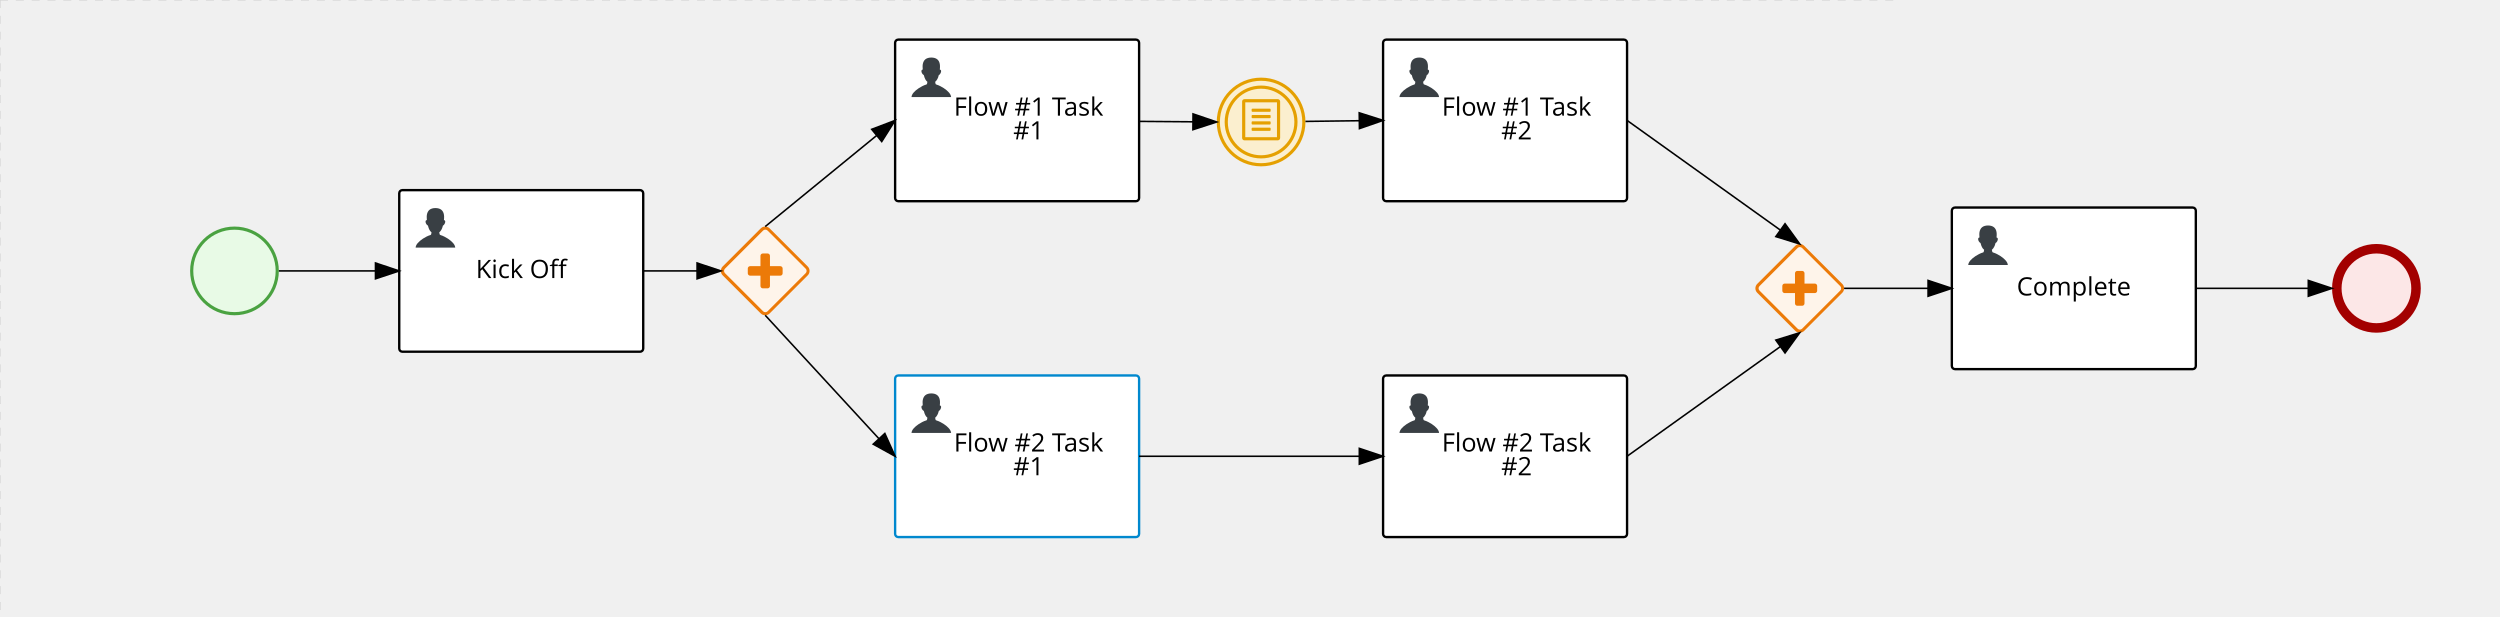
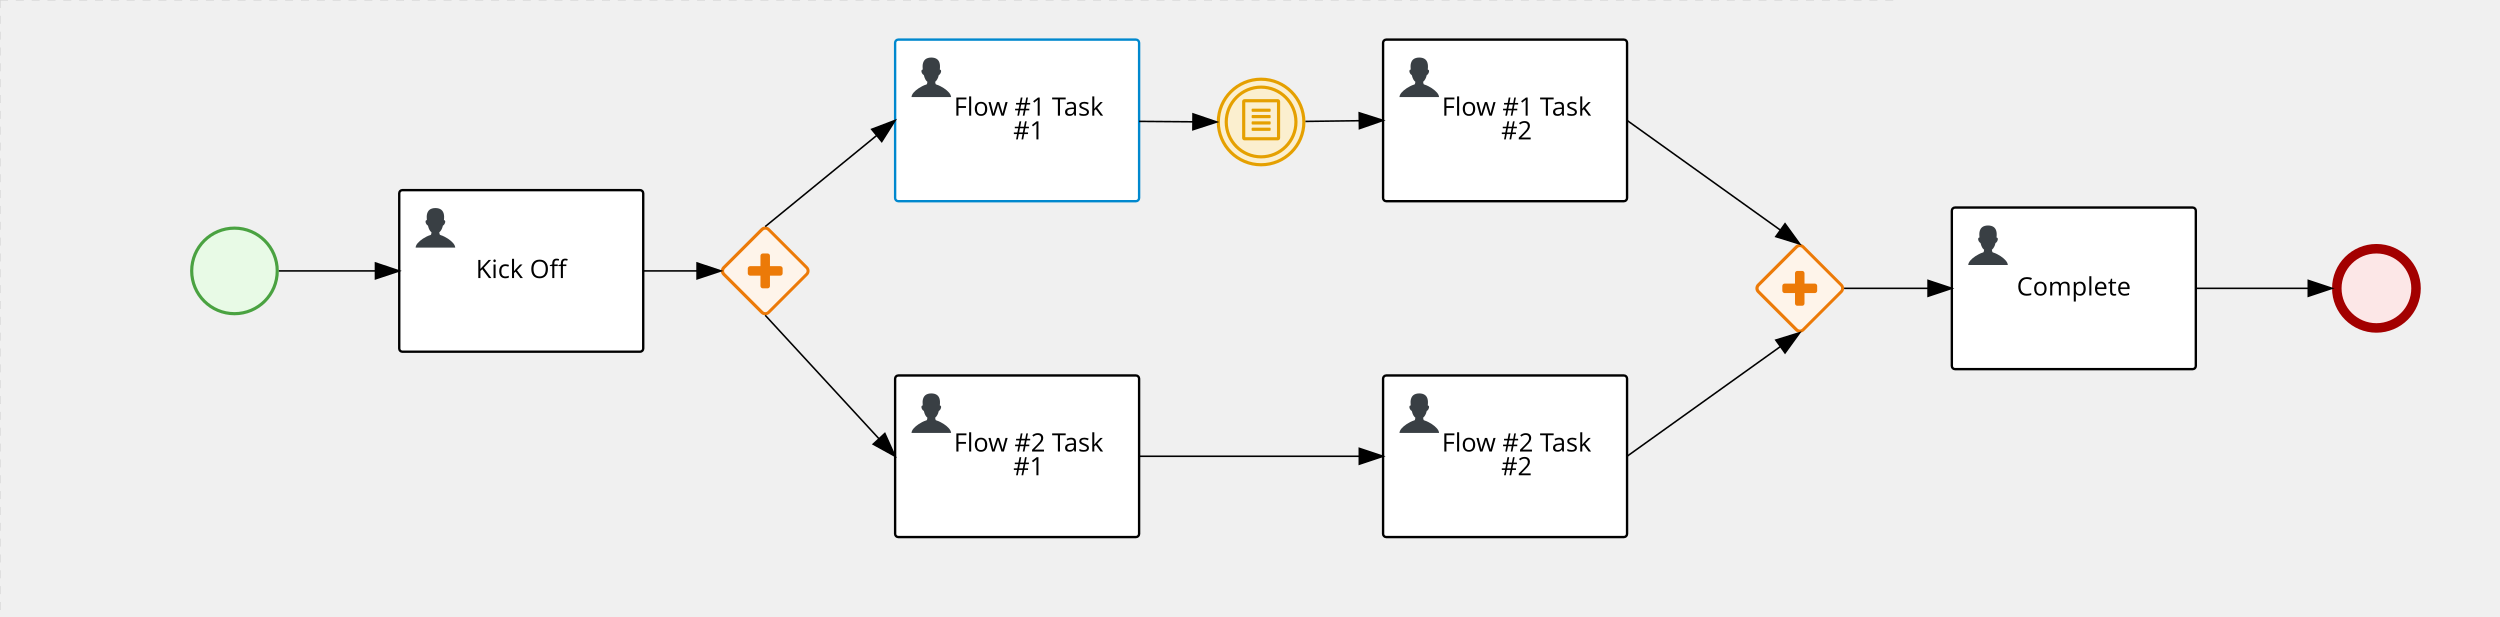
<svg xmlns="http://www.w3.org/2000/svg" version="1.1" width="1578" height="389" viewBox="0 0 1578 389">
  <defs />
  <g transform="matrix(1,0,0,1,0,0)">
    <g>
      <g>
        <g>
          <path fill="none" stroke="#d3d3d3" paint-order="fill stroke markers" d=" M 0 0 L 1200 0" stroke-miterlimit="10" stroke-opacity="0.8" stroke-dasharray="5" />
        </g>
        <g>
          <path fill="none" stroke="#d3d3d3" paint-order="fill stroke markers" d=" M 0 0 L 0 800" stroke-miterlimit="10" stroke-opacity="0.8" stroke-dasharray="5" />
        </g>
      </g>
      <g id="_BA4BEED1-CA47-4D5D-BA2C-E7393D8CBF54" bpmn2nodeid="_BA4BEED1-CA47-4D5D-BA2C-E7393D8CBF54" transform="matrix(1,0,0,1,1472,154)">
        <g>
          <path fill="none" stroke="none" />
        </g>
        <g transform="matrix(0.125,0,0,0.125,0,0)">
          <g transform="matrix(1,0,0,1,0,0)">
            <path fill="#fce7e7" stroke="none" id="_BA4BEED1-CA47-4D5D-BA2C-E7393D8CBF54?shapeType=BACKGROUND" paint-order="stroke fill markers" d=" M 0 0 M 444 224 C 444 263.9 434.2 300.8 414.4 334.5 C 394.7 368.2 368 394.9 334.4 414.5 C 300.8 434.1 263.9 444 224 444 C 184.1 444 147.2 434.2 113.5 414.4 C 79.8 394.7 53.1 368 33.5 334.4 C 13.9 300.8 4 263.9 4 224 C 4 184.1 13.8 147.2 33.6 113.5 C 53.4 79.8 80.1 53.1 113.6 33.5 C 147.1 13.9 184.1 4 224 4 C 263.9 4 300.8 13.8 334.5 33.6 C 368.2 53.4 394.9 80.1 414.5 113.6 C 434.1 147.1 444 184.1 444 224 Z" />
          </g>
          <g>
            <g transform="matrix(1,0,0,1,0,0)">
              <g transform="matrix(1,0,0,1,0,0)">
                <path fill="#a30000" stroke="none" id="_BA4BEED1-CA47-4D5D-BA2C-E7393D8CBF54?shapeType=BORDER&amp;renderType=FILL" paint-order="stroke fill markers" d=" M 0 0 M 224 0 C 100.3 0 0 100.3 0 224 C 0 347.7 100.3 448 224 448 C 347.7 448 448 347.7 448 224 C 448 100.3 347.7 0 224 0 Z M 0 0 M 224 400 C 126.8 400 48 321.2 48 224 C 48 126.8 126.8 48 224 48 C 321.2 48 400 126.8 400 224 C 400 321.2 321.2 400 224 400 Z" />
              </g>
            </g>
          </g>
        </g>
        <g transform="matrix(1,0,0,1,28,61)" />
      </g>
      <g id="_E9898EFC-017A-43D7-BCE4-5E4496373367" bpmn2nodeid="_E9898EFC-017A-43D7-BCE4-5E4496373367" transform="matrix(1,0,0,1,252,120)">
        <g>
          <path fill="none" stroke="none" />
        </g>
        <g transform="matrix(1,0,0,1,0,0)">
          <path fill="#ffffff" stroke="none" id="_E9898EFC-017A-43D7-BCE4-5E4496373367?shapeType=BACKGROUND" paint-order="stroke fill markers" d=" M 2 0 L 152 0 L 152 0 A 2 2 0 0 1 154 2 L 154 100 L 154 100 A 2 2 0 0 1 152 102 L 2 102 L 2 102 A 2 2 0 0 1 0 100 L 0 2 L 0 2 A 2 2 0 0 1 2 0 Z" />
        </g>
        <g transform="matrix(1,0,0,1,0,0)">
          <path fill="none" stroke="rgb(0,0,0)" id="_E9898EFC-017A-43D7-BCE4-5E4496373367?shapeType=BORDER&amp;renderType=STROKE" paint-order="fill stroke markers" d=" M 2 0 L 152 0 L 152 0 A 2 2 0 0 1 154 2 L 154 100 L 154 100 A 2 2 0 0 1 152 102 L 2 102 L 2 102 A 2 2 0 0 1 0 100 L 0 2 L 0 2 A 2 2 0 0 1 2 0 Z" stroke-miterlimit="10" stroke-width="1.5" stroke-dasharray="" />
        </g>
        <g>
          <g transform="matrix(0.06,0,0,0.06,9.4,9.4)">
            <g transform="matrix(1,0,0,1,0,0)">
              <path fill="#393f44" stroke="none" id="_E9898EFC-017A-43D7-BCE4-5E4496373367_task__Rp8r__WReX" paint-order="stroke fill markers" d=" M 0 0 M 16 445.21 C 16 440.869 18.784 431.129 22.001 424.217 C 35.768 394.64 77.283 359.28 129 333.084 C 144.516 325.224 157.347 319.964 167.807 317.174 C 171.932 316.074 175.729 314.414 176.525 313.363 C 178.894 310.234 180.914 302.908 181.727 294.5 L 182.5 286.5 L 178.507 283.455 C 166.303 274.146 154.284 251.678 148.04 226.5 C 145.611 216.707 145.056 215.462 142.984 215.158 C 141.703 214.97 138.083 212.243 134.939 209.099 C 123.233 197.393 116.891 177.376 121.44 166.49 C 123.002 162.751 128.155 159.01 131.75 159.004 C 134.448 159 134.471 158.603 132.914 138.788 C 130.927 113.496 134.279 92.265 143.132 74.076 C 152.232 55.38 167.569 42.882 189.049 36.66 C 210.203 30.532 237.797 30.532 258.951 36.66 C 300.042 48.563 318.958 83.806 314.955 141 C 314.32 150.075 313.624 157.788 313.409 158.14 C 313.194 158.493 314.575 159.073 316.479 159.43 C 328.929 161.766 330.986 177.018 321.496 196.621 C 316.903 206.109 309.357 214.508 304.817 215.185 C 303.023 215.453 302.293 217.146 299.943 226.5 C 296.659 239.567 294.474 245.305 287.948 257.995 C 282.491 268.606 273.035 281.109 268.108 284.229 L 264.871 286.278 L 265.518 292.889 C 266.345 301.33 268.639 309.871 270.877 312.837 C 272.067 314.415 275.002 315.79 280.063 317.139 C 291.069 320.075 303.617 325.274 321 334.102 C 369.815 358.891 410.848 393.758 425.032 422.5 C 429.07 430.682 432 440.232 432 445.21 L 432 448 L 224 448 L 16 448 L 16 445.21 Z" />
            </g>
          </g>
        </g>
        <g transform="matrix(1,0,0,1,4.04,13.68)">
          <g transform="matrix(0.04,0,0,0.04,63.36,69.12)">
            <g transform="matrix(1,0,0,1,0,0)">
              <path fill="none" stroke="none" />
            </g>
            <g transform="matrix(1,0,0,1,0,0)">
              <path fill="none" stroke="none" />
            </g>
          </g>
        </g>
        <g transform="matrix(1,0,0,1,48.32812,43.5)">
          <text fill="#000000" stroke="none" font-family="Open Sans" font-size="12pt" font-style="normal" font-weight="normal" text-decoration="normal" x="28.672" y="12" text-anchor="middle" dominant-baseline="alphabetic">Kick Off</text>
        </g>
      </g>
      <g id="_3ABBC17C-A052-49B1-97A9-339214566421" bpmn2nodeid="_3ABBC17C-A052-49B1-97A9-339214566421" transform="matrix(1,0,0,1,565,237)">
        <g>
          <path fill="none" stroke="none" />
        </g>
        <g transform="matrix(1,0,0,1,0,0)">
          <path fill="#ffffff" stroke="none" id="_3ABBC17C-A052-49B1-97A9-339214566421?shapeType=BACKGROUND" paint-order="stroke fill markers" d=" M 2 0 L 152 0 L 152 0 A 2 2 0 0 1 154 2 L 154 100 L 154 100 A 2 2 0 0 1 152 102 L 2 102 L 2 102 A 2 2 0 0 1 0 100 L 0 2 L 0 2 A 2 2 0 0 1 2 0 Z" />
        </g>
        <g transform="matrix(1,0,0,1,0,0)">
-           <path fill="none" stroke="rgb(0,136,206)" id="_3ABBC17C-A052-49B1-97A9-339214566421?shapeType=BORDER&amp;renderType=STROKE" paint-order="fill stroke markers" d=" M 2 0 L 152 0 L 152 0 A 2 2 0 0 1 154 2 L 154 100 L 154 100 A 2 2 0 0 1 152 102 L 2 102 L 2 102 A 2 2 0 0 1 0 100 L 0 2 L 0 2 A 2 2 0 0 1 2 0 Z" stroke-miterlimit="10" stroke-width="1.5" stroke-dasharray="" />
+           <path fill="none" stroke="rgb(0,0,0)" id="_3ABBC17C-A052-49B1-97A9-339214566421?shapeType=BORDER&amp;renderType=STROKE" paint-order="fill stroke markers" d=" M 2 0 L 152 0 L 152 0 A 2 2 0 0 1 154 2 L 154 100 L 154 100 A 2 2 0 0 1 152 102 L 2 102 L 2 102 A 2 2 0 0 1 0 100 L 0 2 L 0 2 A 2 2 0 0 1 2 0 Z" stroke-miterlimit="10" stroke-width="1.5" stroke-dasharray="" />
        </g>
        <g>
          <g transform="matrix(0.06,0,0,0.06,9.4,9.4)">
            <g transform="matrix(1,0,0,1,0,0)">
              <path fill="#393f44" stroke="none" id="_3ABBC17C-A052-49B1-97A9-339214566421_task__Rp8r__WReX" paint-order="stroke fill markers" d=" M 0 0 M 16 445.21 C 16 440.869 18.784 431.129 22.001 424.217 C 35.768 394.64 77.283 359.28 129 333.084 C 144.516 325.224 157.347 319.964 167.807 317.174 C 171.932 316.074 175.729 314.414 176.525 313.363 C 178.894 310.234 180.914 302.908 181.727 294.5 L 182.5 286.5 L 178.507 283.455 C 166.303 274.146 154.284 251.678 148.04 226.5 C 145.611 216.707 145.056 215.462 142.984 215.158 C 141.703 214.97 138.083 212.243 134.939 209.099 C 123.233 197.393 116.891 177.376 121.44 166.49 C 123.002 162.751 128.155 159.01 131.75 159.004 C 134.448 159 134.471 158.603 132.914 138.788 C 130.927 113.496 134.279 92.265 143.132 74.076 C 152.232 55.38 167.569 42.882 189.049 36.66 C 210.203 30.532 237.797 30.532 258.951 36.66 C 300.042 48.563 318.958 83.806 314.955 141 C 314.32 150.075 313.624 157.788 313.409 158.14 C 313.194 158.493 314.575 159.073 316.479 159.43 C 328.929 161.766 330.986 177.018 321.496 196.621 C 316.903 206.109 309.357 214.508 304.817 215.185 C 303.023 215.453 302.293 217.146 299.943 226.5 C 296.659 239.567 294.474 245.305 287.948 257.995 C 282.491 268.606 273.035 281.109 268.108 284.229 L 264.871 286.278 L 265.518 292.889 C 266.345 301.33 268.639 309.871 270.877 312.837 C 272.067 314.415 275.002 315.79 280.063 317.139 C 291.069 320.075 303.617 325.274 321 334.102 C 369.815 358.891 410.848 393.758 425.032 422.5 C 429.07 430.682 432 440.232 432 445.21 L 432 448 L 224 448 L 16 448 L 16 445.21 Z" />
            </g>
          </g>
        </g>
        <g transform="matrix(1,0,0,1,4.04,13.68)">
          <g transform="matrix(0.04,0,0,0.04,63.36,69.12)">
            <g transform="matrix(1,0,0,1,0,0)">
              <path fill="none" stroke="none" />
            </g>
            <g transform="matrix(1,0,0,1,0,0)">
              <path fill="none" stroke="none" />
            </g>
          </g>
        </g>
        <g transform="matrix(1,0,0,1,35,36)">
          <text fill="#000000" stroke="none" font-family="Open Sans" font-size="12pt" font-style="normal" font-weight="normal" text-decoration="normal" x="49.273" y="12" text-anchor="middle" dominant-baseline="alphabetic">Flow #2 Task </text>
          <text fill="#000000" stroke="none" font-family="Open Sans" font-size="12pt" font-style="normal" font-weight="normal" text-decoration="normal" x="49.273" y="27" text-anchor="middle" dominant-baseline="alphabetic">         #1          </text>
        </g>
      </g>
      <g id="_B692B046-14F2-478A-AADB-9AF30D83F9AB" bpmn2nodeid="_B692B046-14F2-478A-AADB-9AF30D83F9AB" transform="matrix(1,0,0,1,565,25)">
        <g>
          <path fill="none" stroke="none" />
        </g>
        <g transform="matrix(1,0,0,1,0,0)">
          <path fill="#ffffff" stroke="none" id="_B692B046-14F2-478A-AADB-9AF30D83F9AB?shapeType=BACKGROUND" paint-order="stroke fill markers" d=" M 2 0 L 152 0 L 152 0 A 2 2 0 0 1 154 2 L 154 100 L 154 100 A 2 2 0 0 1 152 102 L 2 102 L 2 102 A 2 2 0 0 1 0 100 L 0 2 L 0 2 A 2 2 0 0 1 2 0 Z" />
        </g>
        <g transform="matrix(1,0,0,1,0,0)">
-           <path fill="none" stroke="rgb(0,0,0)" id="_B692B046-14F2-478A-AADB-9AF30D83F9AB?shapeType=BORDER&amp;renderType=STROKE" paint-order="fill stroke markers" d=" M 2 0 L 152 0 L 152 0 A 2 2 0 0 1 154 2 L 154 100 L 154 100 A 2 2 0 0 1 152 102 L 2 102 L 2 102 A 2 2 0 0 1 0 100 L 0 2 L 0 2 A 2 2 0 0 1 2 0 Z" stroke-miterlimit="10" stroke-width="1.5" stroke-dasharray="" />
+           <path fill="none" stroke="rgb(0,136,206)" id="_B692B046-14F2-478A-AADB-9AF30D83F9AB?shapeType=BORDER&amp;renderType=STROKE" paint-order="fill stroke markers" d=" M 2 0 L 152 0 L 152 0 A 2 2 0 0 1 154 2 L 154 100 L 154 100 A 2 2 0 0 1 152 102 L 2 102 L 2 102 A 2 2 0 0 1 0 100 L 0 2 L 0 2 A 2 2 0 0 1 2 0 Z" stroke-miterlimit="10" stroke-width="1.5" stroke-dasharray="" />
        </g>
        <g>
          <g transform="matrix(0.06,0,0,0.06,9.4,9.4)">
            <g transform="matrix(1,0,0,1,0,0)">
              <path fill="#393f44" stroke="none" id="_B692B046-14F2-478A-AADB-9AF30D83F9AB_task__Rp8r__WReX" paint-order="stroke fill markers" d=" M 0 0 M 16 445.21 C 16 440.869 18.784 431.129 22.001 424.217 C 35.768 394.64 77.283 359.28 129 333.084 C 144.516 325.224 157.347 319.964 167.807 317.174 C 171.932 316.074 175.729 314.414 176.525 313.363 C 178.894 310.234 180.914 302.908 181.727 294.5 L 182.5 286.5 L 178.507 283.455 C 166.303 274.146 154.284 251.678 148.04 226.5 C 145.611 216.707 145.056 215.462 142.984 215.158 C 141.703 214.97 138.083 212.243 134.939 209.099 C 123.233 197.393 116.891 177.376 121.44 166.49 C 123.002 162.751 128.155 159.01 131.75 159.004 C 134.448 159 134.471 158.603 132.914 138.788 C 130.927 113.496 134.279 92.265 143.132 74.076 C 152.232 55.38 167.569 42.882 189.049 36.66 C 210.203 30.532 237.797 30.532 258.951 36.66 C 300.042 48.563 318.958 83.806 314.955 141 C 314.32 150.075 313.624 157.788 313.409 158.14 C 313.194 158.493 314.575 159.073 316.479 159.43 C 328.929 161.766 330.986 177.018 321.496 196.621 C 316.903 206.109 309.357 214.508 304.817 215.185 C 303.023 215.453 302.293 217.146 299.943 226.5 C 296.659 239.567 294.474 245.305 287.948 257.995 C 282.491 268.606 273.035 281.109 268.108 284.229 L 264.871 286.278 L 265.518 292.889 C 266.345 301.33 268.639 309.871 270.877 312.837 C 272.067 314.415 275.002 315.79 280.063 317.139 C 291.069 320.075 303.617 325.274 321 334.102 C 369.815 358.891 410.848 393.758 425.032 422.5 C 429.07 430.682 432 440.232 432 445.21 L 432 448 L 224 448 L 16 448 L 16 445.21 Z" />
            </g>
          </g>
        </g>
        <g transform="matrix(1,0,0,1,4.04,13.68)">
          <g transform="matrix(0.04,0,0,0.04,63.36,69.12)">
            <g transform="matrix(1,0,0,1,0,0)">
              <path fill="none" stroke="none" />
            </g>
            <g transform="matrix(1,0,0,1,0,0)">
              <path fill="none" stroke="none" />
            </g>
          </g>
        </g>
        <g transform="matrix(1,0,0,1,35,36)">
          <text fill="#000000" stroke="none" font-family="Open Sans" font-size="12pt" font-style="normal" font-weight="normal" text-decoration="normal" x="49.273" y="12" text-anchor="middle" dominant-baseline="alphabetic">Flow #1 Task </text>
          <text fill="#000000" stroke="none" font-family="Open Sans" font-size="12pt" font-style="normal" font-weight="normal" text-decoration="normal" x="49.273" y="27" text-anchor="middle" dominant-baseline="alphabetic">         #1          </text>
        </g>
      </g>
      <g id="_5B575DFC-93BD-48AD-B0F9-90FAED2B673E" bpmn2nodeid="_5B575DFC-93BD-48AD-B0F9-90FAED2B673E" transform="matrix(1,0,0,1,873,237)">
        <g>
          <path fill="none" stroke="none" />
        </g>
        <g transform="matrix(1,0,0,1,0,0)">
          <path fill="#ffffff" stroke="none" id="_5B575DFC-93BD-48AD-B0F9-90FAED2B673E?shapeType=BACKGROUND" paint-order="stroke fill markers" d=" M 2 0 L 152 0 L 152 0 A 2 2 0 0 1 154 2 L 154 100 L 154 100 A 2 2 0 0 1 152 102 L 2 102 L 2 102 A 2 2 0 0 1 0 100 L 0 2 L 0 2 A 2 2 0 0 1 2 0 Z" />
        </g>
        <g transform="matrix(1,0,0,1,0,0)">
          <path fill="none" stroke="#000000" id="_5B575DFC-93BD-48AD-B0F9-90FAED2B673E?shapeType=BORDER&amp;renderType=STROKE" paint-order="fill stroke markers" d=" M 2 0 L 152 0 L 152 0 A 2 2 0 0 1 154 2 L 154 100 L 154 100 A 2 2 0 0 1 152 102 L 2 102 L 2 102 A 2 2 0 0 1 0 100 L 0 2 L 0 2 A 2 2 0 0 1 2 0 Z" stroke-miterlimit="10" stroke-width="1.5" stroke-dasharray="" />
        </g>
        <g>
          <g transform="matrix(0.06,0,0,0.06,9.4,9.4)">
            <g transform="matrix(1,0,0,1,0,0)">
              <path fill="#393f44" stroke="none" id="_5B575DFC-93BD-48AD-B0F9-90FAED2B673E_task__Rp8r__WReX" paint-order="stroke fill markers" d=" M 0 0 M 16 445.21 C 16 440.869 18.784 431.129 22.001 424.217 C 35.768 394.64 77.283 359.28 129 333.084 C 144.516 325.224 157.347 319.964 167.807 317.174 C 171.932 316.074 175.729 314.414 176.525 313.363 C 178.894 310.234 180.914 302.908 181.727 294.5 L 182.5 286.5 L 178.507 283.455 C 166.303 274.146 154.284 251.678 148.04 226.5 C 145.611 216.707 145.056 215.462 142.984 215.158 C 141.703 214.97 138.083 212.243 134.939 209.099 C 123.233 197.393 116.891 177.376 121.44 166.49 C 123.002 162.751 128.155 159.01 131.75 159.004 C 134.448 159 134.471 158.603 132.914 138.788 C 130.927 113.496 134.279 92.265 143.132 74.076 C 152.232 55.38 167.569 42.882 189.049 36.66 C 210.203 30.532 237.797 30.532 258.951 36.66 C 300.042 48.563 318.958 83.806 314.955 141 C 314.32 150.075 313.624 157.788 313.409 158.14 C 313.194 158.493 314.575 159.073 316.479 159.43 C 328.929 161.766 330.986 177.018 321.496 196.621 C 316.903 206.109 309.357 214.508 304.817 215.185 C 303.023 215.453 302.293 217.146 299.943 226.5 C 296.659 239.567 294.474 245.305 287.948 257.995 C 282.491 268.606 273.035 281.109 268.108 284.229 L 264.871 286.278 L 265.518 292.889 C 266.345 301.33 268.639 309.871 270.877 312.837 C 272.067 314.415 275.002 315.79 280.063 317.139 C 291.069 320.075 303.617 325.274 321 334.102 C 369.815 358.891 410.848 393.758 425.032 422.5 C 429.07 430.682 432 440.232 432 445.21 L 432 448 L 224 448 L 16 448 L 16 445.21 Z" />
            </g>
          </g>
        </g>
        <g transform="matrix(1,0,0,1,4.04,13.68)">
          <g transform="matrix(0.04,0,0,0.04,63.36,69.12)">
            <g transform="matrix(1,0,0,1,0,0)">
              <path fill="none" stroke="none" />
            </g>
            <g transform="matrix(1,0,0,1,0,0)">
              <path fill="none" stroke="none" />
            </g>
          </g>
        </g>
        <g transform="matrix(1,0,0,1,35,36)">
          <text fill="#000000" stroke="none" font-family="Open Sans" font-size="12pt" font-style="normal" font-weight="normal" text-decoration="normal" x="49.273" y="12" text-anchor="middle" dominant-baseline="alphabetic">Flow #2 Task </text>
          <text fill="#000000" stroke="none" font-family="Open Sans" font-size="12pt" font-style="normal" font-weight="normal" text-decoration="normal" x="49.273" y="27" text-anchor="middle" dominant-baseline="alphabetic">         #2          </text>
        </g>
      </g>
      <g id="_0ECD0593-484F-4143-88A2-78148343E1E8" bpmn2nodeid="_0ECD0593-484F-4143-88A2-78148343E1E8" transform="matrix(1,0,0,1,1232,131)">
        <g>
          <path fill="none" stroke="none" />
        </g>
        <g transform="matrix(1,0,0,1,0,0)">
          <path fill="#ffffff" stroke="none" id="_0ECD0593-484F-4143-88A2-78148343E1E8?shapeType=BACKGROUND" paint-order="stroke fill markers" d=" M 2 0 L 152 0 L 152 0 A 2 2 0 0 1 154 2 L 154 100 L 154 100 A 2 2 0 0 1 152 102 L 2 102 L 2 102 A 2 2 0 0 1 0 100 L 0 2 L 0 2 A 2 2 0 0 1 2 0 Z" />
        </g>
        <g transform="matrix(1,0,0,1,0,0)">
          <path fill="none" stroke="#000000" id="_0ECD0593-484F-4143-88A2-78148343E1E8?shapeType=BORDER&amp;renderType=STROKE" paint-order="fill stroke markers" d=" M 2 0 L 152 0 L 152 0 A 2 2 0 0 1 154 2 L 154 100 L 154 100 A 2 2 0 0 1 152 102 L 2 102 L 2 102 A 2 2 0 0 1 0 100 L 0 2 L 0 2 A 2 2 0 0 1 2 0 Z" stroke-miterlimit="10" stroke-width="1.5" stroke-dasharray="" />
        </g>
        <g>
          <g transform="matrix(0.06,0,0,0.06,9.4,9.4)">
            <g transform="matrix(1,0,0,1,0,0)">
              <path fill="#393f44" stroke="none" id="_0ECD0593-484F-4143-88A2-78148343E1E8_task__Rp8r__WReX" paint-order="stroke fill markers" d=" M 0 0 M 16 445.21 C 16 440.869 18.784 431.129 22.001 424.217 C 35.768 394.64 77.283 359.28 129 333.084 C 144.516 325.224 157.347 319.964 167.807 317.174 C 171.932 316.074 175.729 314.414 176.525 313.363 C 178.894 310.234 180.914 302.908 181.727 294.5 L 182.5 286.5 L 178.507 283.455 C 166.303 274.146 154.284 251.678 148.04 226.5 C 145.611 216.707 145.056 215.462 142.984 215.158 C 141.703 214.97 138.083 212.243 134.939 209.099 C 123.233 197.393 116.891 177.376 121.44 166.49 C 123.002 162.751 128.155 159.01 131.75 159.004 C 134.448 159 134.471 158.603 132.914 138.788 C 130.927 113.496 134.279 92.265 143.132 74.076 C 152.232 55.38 167.569 42.882 189.049 36.66 C 210.203 30.532 237.797 30.532 258.951 36.66 C 300.042 48.563 318.958 83.806 314.955 141 C 314.32 150.075 313.624 157.788 313.409 158.14 C 313.194 158.493 314.575 159.073 316.479 159.43 C 328.929 161.766 330.986 177.018 321.496 196.621 C 316.903 206.109 309.357 214.508 304.817 215.185 C 303.023 215.453 302.293 217.146 299.943 226.5 C 296.659 239.567 294.474 245.305 287.948 257.995 C 282.491 268.606 273.035 281.109 268.108 284.229 L 264.871 286.278 L 265.518 292.889 C 266.345 301.33 268.639 309.871 270.877 312.837 C 272.067 314.415 275.002 315.79 280.063 317.139 C 291.069 320.075 303.617 325.274 321 334.102 C 369.815 358.891 410.848 393.758 425.032 422.5 C 429.07 430.682 432 440.232 432 445.21 L 432 448 L 224 448 L 16 448 L 16 445.21 Z" />
            </g>
          </g>
        </g>
        <g transform="matrix(1,0,0,1,4.04,13.68)">
          <g transform="matrix(0.04,0,0,0.04,63.36,69.12)">
            <g transform="matrix(1,0,0,1,0,0)">
              <path fill="none" stroke="none" />
            </g>
            <g transform="matrix(1,0,0,1,0,0)">
              <path fill="none" stroke="none" />
            </g>
          </g>
        </g>
        <g transform="matrix(1,0,0,1,40.95312,43.5)">
          <text fill="#000000" stroke="none" font-family="Open Sans" font-size="12pt" font-style="normal" font-weight="normal" text-decoration="normal" x="36.047" y="12" text-anchor="middle" dominant-baseline="alphabetic">Complete</text>
        </g>
      </g>
      <g id="_B4655BF5-D33F-4602-A8C2-382B51252B2A" bpmn2nodeid="_B4655BF5-D33F-4602-A8C2-382B51252B2A" transform="matrix(1,0,0,1,873,25)">
        <g>
          <path fill="none" stroke="none" />
        </g>
        <g transform="matrix(1,0,0,1,0,0)">
          <path fill="#ffffff" stroke="none" id="_B4655BF5-D33F-4602-A8C2-382B51252B2A?shapeType=BACKGROUND" paint-order="stroke fill markers" d=" M 2 0 L 152 0 L 152 0 A 2 2 0 0 1 154 2 L 154 100 L 154 100 A 2 2 0 0 1 152 102 L 2 102 L 2 102 A 2 2 0 0 1 0 100 L 0 2 L 0 2 A 2 2 0 0 1 2 0 Z" />
        </g>
        <g transform="matrix(1,0,0,1,0,0)">
          <path fill="none" stroke="#000000" id="_B4655BF5-D33F-4602-A8C2-382B51252B2A?shapeType=BORDER&amp;renderType=STROKE" paint-order="fill stroke markers" d=" M 2 0 L 152 0 L 152 0 A 2 2 0 0 1 154 2 L 154 100 L 154 100 A 2 2 0 0 1 152 102 L 2 102 L 2 102 A 2 2 0 0 1 0 100 L 0 2 L 0 2 A 2 2 0 0 1 2 0 Z" stroke-miterlimit="10" stroke-width="1.5" stroke-dasharray="" />
        </g>
        <g>
          <g transform="matrix(0.06,0,0,0.06,9.4,9.4)">
            <g transform="matrix(1,0,0,1,0,0)">
              <path fill="#393f44" stroke="none" id="_B4655BF5-D33F-4602-A8C2-382B51252B2A_task__Rp8r__WReX" paint-order="stroke fill markers" d=" M 0 0 M 16 445.21 C 16 440.869 18.784 431.129 22.001 424.217 C 35.768 394.64 77.283 359.28 129 333.084 C 144.516 325.224 157.347 319.964 167.807 317.174 C 171.932 316.074 175.729 314.414 176.525 313.363 C 178.894 310.234 180.914 302.908 181.727 294.5 L 182.5 286.5 L 178.507 283.455 C 166.303 274.146 154.284 251.678 148.04 226.5 C 145.611 216.707 145.056 215.462 142.984 215.158 C 141.703 214.97 138.083 212.243 134.939 209.099 C 123.233 197.393 116.891 177.376 121.44 166.49 C 123.002 162.751 128.155 159.01 131.75 159.004 C 134.448 159 134.471 158.603 132.914 138.788 C 130.927 113.496 134.279 92.265 143.132 74.076 C 152.232 55.38 167.569 42.882 189.049 36.66 C 210.203 30.532 237.797 30.532 258.951 36.66 C 300.042 48.563 318.958 83.806 314.955 141 C 314.32 150.075 313.624 157.788 313.409 158.14 C 313.194 158.493 314.575 159.073 316.479 159.43 C 328.929 161.766 330.986 177.018 321.496 196.621 C 316.903 206.109 309.357 214.508 304.817 215.185 C 303.023 215.453 302.293 217.146 299.943 226.5 C 296.659 239.567 294.474 245.305 287.948 257.995 C 282.491 268.606 273.035 281.109 268.108 284.229 L 264.871 286.278 L 265.518 292.889 C 266.345 301.33 268.639 309.871 270.877 312.837 C 272.067 314.415 275.002 315.79 280.063 317.139 C 291.069 320.075 303.617 325.274 321 334.102 C 369.815 358.891 410.848 393.758 425.032 422.5 C 429.07 430.682 432 440.232 432 445.21 L 432 448 L 224 448 L 16 448 L 16 445.21 Z" />
            </g>
          </g>
        </g>
        <g transform="matrix(1,0,0,1,4.04,13.68)">
          <g transform="matrix(0.04,0,0,0.04,63.36,69.12)">
            <g transform="matrix(1,0,0,1,0,0)">
              <path fill="none" stroke="none" />
            </g>
            <g transform="matrix(1,0,0,1,0,0)">
              <path fill="none" stroke="none" />
            </g>
          </g>
        </g>
        <g transform="matrix(1,0,0,1,35,36)">
          <text fill="#000000" stroke="none" font-family="Open Sans" font-size="12pt" font-style="normal" font-weight="normal" text-decoration="normal" x="49.273" y="12" text-anchor="middle" dominant-baseline="alphabetic">Flow #1 Task </text>
          <text fill="#000000" stroke="none" font-family="Open Sans" font-size="12pt" font-style="normal" font-weight="normal" text-decoration="normal" x="49.273" y="27" text-anchor="middle" dominant-baseline="alphabetic">         #2          </text>
        </g>
      </g>
      <g id="_10C1DB0F-2CB1-4535-8DE8-10913F5F676C" bpmn2nodeid="_10C1DB0F-2CB1-4535-8DE8-10913F5F676C" transform="matrix(1,0,0,1,768,49)">
        <g>
          <path fill="none" stroke="none" />
        </g>
        <g transform="matrix(0.125,0,0,0.125,0,0)">
          <g transform="matrix(1,0,0,1,0,0)">
            <path fill="#fbefcf" stroke="none" id="_10C1DB0F-2CB1-4535-8DE8-10913F5F676C?shapeType=BACKGROUND" paint-order="stroke fill markers" d=" M 0 0 M 444 224 C 444 263.9 434.2 300.8 414.4 334.5 C 394.7 368.2 368 394.9 334.4 414.5 C 300.8 434.1 263.9 444 224 444 C 184.1 444 147.2 434.2 113.5 414.4 C 79.8 394.7 53.1 368 33.5 334.4 C 13.9 300.8 4 263.9 4 224 C 4 184.1 13.8 147.2 33.6 113.5 C 53.4 79.8 80.1 53.1 113.6 33.5 C 147.1 13.9 184.1 4 224 4 C 263.9 4 300.8 13.8 334.5 33.6 C 368.2 53.4 394.9 80.1 414.5 113.6 C 434.1 147.1 444 184.1 444 224 Z" />
          </g>
          <g>
            <g transform="matrix(1,0,0,1,0,0)">
              <g transform="matrix(1,0,0,1,0,0)">
                <path fill="rgb(229,160,0)" stroke="none" id="_10C1DB0F-2CB1-4535-8DE8-10913F5F676C?shapeType=BORDER&amp;renderType=FILL" paint-order="stroke fill markers" d=" M 0 0 M 224 408 C 122.5 408 40 325.5 40 224 C 40 122.5 122.5 40 224 40 C 325.5 40 408 122.5 408 224 C 408 325.5 325.5 408 224 408 Z M 0 0 M 224 56 C 131.4 56 56 131.4 56 224 C 56 316.6 131.4 392 224 392 C 316.6 392 392 316.6 392 224 C 392 131.4 316.6 56 224 56 Z M 0 0 M 224 16 C 252.1 16 279.3 21.5 305 32.3 C 329.8 42.8 352 57.8 371.1 76.9 C 390.2 96 405.2 118.3 415.7 143 C 426.5 168.6 432 195.9 432 224 C 432 252.1 426.5 279.3 415.7 305 C 405.2 329.8 390.2 352 371.1 371.1 C 352 390.2 329.7 405.2 305 415.7 C 279.4 426.5 252.1 432 224 432 C 195.9 432 168.7 426.5 143 415.7 C 118.2 405.2 96 390.2 76.9 371.1 C 57.8 352 42.8 329.7 32.3 305 C 21.5 279.3 16 252.1 16 224 C 16 195.9 21.5 168.7 32.3 143 C 42.8 118.2 57.8 96 76.9 76.9 C 96 57.8 118.3 42.8 143 32.3 C 168.7 21.5 195.9 16 224 16 M 224 0 C 100.3 0 0 100.3 0 224 C 0 347.7 100.3 448 224 448 C 347.7 448 448 347.7 448 224 C 448 100.3 347.7 0 224 0 L 224 0 Z" />
              </g>
            </g>
          </g>
          <g>
            <g transform="matrix(1,0,0,1,0,0)">
              <g transform="matrix(1,0,0,1,0,0)">
                <path fill="#e5a000" stroke="none" id="_10C1DB0F-2CB1-4535-8DE8-10913F5F676C_conditional-catching" paint-order="stroke fill markers" d=" M 0 0 M 320.2 304.7 C 320.2 308 319.1 310.8 316.7 313.2 C 314.3 315.5 311.6 316.7 308.2 316.7 L 140.2 316.7 C 136.8 316.7 134 315.5 131.7 313.2 C 129.3 310.8 128.2 308 128.2 304.7 L 128.2 120.7 C 128.2 117.4 129.3 114.5 131.7 112.2 C 134 109.9 136.8 108.7 140.2 108.7 L 308.2 108.7 C 311.6 108.7 314.3 109.9 316.7 112.2 C 319.1 114.5 320.2 117.4 320.2 120.7 L 320.2 304.7 Z M 0 0 M 304.2 300.7 L 304.2 124.7 L 144.2 124.7 L 144.2 300.7 L 304.2 300.7 Z M 0 0 M 176.2 192.7 C 176.2 191.5 176.6 190.6 177.3 189.8 C 178 189 179 188.7 180.2 188.7 L 268.2 188.7 C 269.3 188.7 270.3 189.1 271.1 189.8 C 271.9 190.5 272.2 191.5 272.2 192.7 L 272.2 200.7 C 272.2 201.9 271.8 202.8 271.1 203.6 C 270.4 204.4 269.4 204.7 268.2 204.7 L 180.2 204.7 C 179 204.7 178.1 204.3 177.3 203.6 C 176.5 202.9 176.2 201.9 176.2 200.7 L 176.2 192.7 Z M 0 0 M 176.2 160.7 C 176.2 159.5 176.6 158.6 177.3 157.8 C 178 157 179 156.7 180.2 156.7 L 268.2 156.7 C 269.3 156.7 270.3 157.1 271.1 157.8 C 271.9 158.5 272.2 159.5 272.2 160.7 L 272.2 168.7 C 272.2 169.9 271.8 170.8 271.1 171.6 C 270.4 172.4 269.4 172.7 268.2 172.7 L 180.2 172.7 C 179 172.7 178.1 172.3 177.3 171.6 C 176.5 170.9 176.2 169.9 176.2 168.7 L 176.2 160.7 Z M 0 0 M 268.2 220.7 C 269.3 220.7 270.3 221.1 271.1 221.8 C 271.9 222.5 272.2 223.5 272.2 224.7 L 272.2 232.7 C 272.2 233.9 271.8 234.8 271.1 235.6 C 270.4 236.4 269.4 236.7 268.2 236.7 L 180.2 236.7 C 179 236.7 178.1 236.3 177.3 235.6 C 176.5 234.9 176.2 233.9 176.2 232.7 L 176.2 224.7 C 176.2 223.5 176.6 222.6 177.3 221.8 C 178 221 179 220.7 180.2 220.7 L 268.2 220.7 Z M 0 0 M 268.2 252.7 C 269.3 252.7 270.3 253.1 271.1 253.8 C 271.9 254.5 272.2 255.5 272.2 256.7 L 272.2 264.7 C 272.2 265.8 271.8 266.8 271.1 267.6 C 270.4 268.4 269.4 268.7 268.2 268.7 L 180.2 268.7 C 179 268.7 178.1 268.3 177.3 267.6 C 176.5 266.9 176.2 265.9 176.2 264.7 L 176.2 256.7 C 176.2 255.5 176.6 254.6 177.3 253.8 C 178 253 179 252.7 180.2 252.7 L 268.2 252.7 Z" />
              </g>
            </g>
          </g>
        </g>
        <g transform="matrix(1,0,0,1,28,61)" />
      </g>
      <g id="_3182B652-4577-4F07-ACB8-5AFEE8A685D2" bpmn2nodeid="_3182B652-4577-4F07-ACB8-5AFEE8A685D2" transform="matrix(1,0,0,1,1108,154)">
        <g>
          <path fill="none" stroke="none" />
        </g>
        <g transform="matrix(0.125,0,0,0.125,0,0)">
          <g transform="matrix(1,0,0,1,0,0)">
            <path fill="#fef4ea" stroke="none" id="_3182B652-4577-4F07-ACB8-5AFEE8A685D2?shapeType=BACKGROUND" paint-order="stroke fill markers" d=" M 0 0 M 224.4 4.3 C 216.4 4.3 208.4 7.3 202.3 13.4 L 13.5 202.2 C 1.3 214.4 1.3 234.2 13.5 246.4 L 202.2 435.1 C 208.3 441.2 216.4 444.2 224.3 444.2 C 232.2 444.2 240.3 441.2 246.4 435.1 L 435.1 246.4 C 447.3 234.2 447.3 214.4 435.1 202.2 L 246.5 13.4 C 240.4 7.3 232.4 4.3 224.4 4.3 L 224.4 4.3 Z" />
          </g>
          <g>
            <g transform="matrix(1,0,0,1,0,0)">
              <g transform="matrix(1,0,0,1,0,0)">
                <path fill="#ec7a08" stroke="none" id="_3182B652-4577-4F07-ACB8-5AFEE8A685D2?shapeType=BORDER&amp;renderType=FILL" paint-order="stroke fill markers" d=" M 0 0 M 20.8 212.7 L 213.3 20.2 C 219.6 13.9 229.7 13.9 235.9 20.2 L 428.4 212.7 C 434.7 219 434.7 229.1 428.4 235.3 L 235.9 427.8 C 229.6 434.1 219.5 434.1 213.3 427.8 L 20.8 235.3 C 14.5 229.1 14.5 218.9 20.8 212.7 L 20.8 212.7 Z M 0 0 M 0 224 C 0 232.1 3.1 240.3 9.3 246.5 L 201.5 438.7 C 213.9 451.1 234.1 451.1 246.5 438.7 L 438.7 246.5 C 444.9 240.3 448 232.1 448 224 C 448 215.9 444.9 207.7 438.7 201.5 L 246.5 9.3 C 234.1 -3.1 213.9 -3.1 201.5 9.3 L 9.3 201.5 C 3.1 207.7 0 215.9 0 224 L 0 224 Z" />
              </g>
            </g>
          </g>
          <g>
            <g transform="matrix(1,0,0,1,0,0)">
              <g transform="matrix(1,0,0,1,0,0)">
                <path fill="#ec7a08" stroke="none" id="_3182B652-4577-4F07-ACB8-5AFEE8A685D2_parallel" paint-order="stroke fill markers" d=" M 0 0 M 312 212 L 312 236 C 312 239.4 310.9 242.1 308.5 244.5 C 306.1 246.9 303.4 248 300 248 L 248 248 L 248 300 C 248 303.4 246.9 306.1 244.5 308.5 C 242.1 310.9 239.4 312 236 312 L 212 312 C 208.6 312 205.9 310.9 203.5 308.5 C 201.1 306.1 200 303.4 200 300 L 200 248 L 148 248 C 144.6 248 141.9 246.9 139.5 244.5 C 137.1 242.1 136 239.4 136 236 L 136 212 C 136 208.6 137.1 205.9 139.5 203.5 C 141.9 201.1 144.6 200 148 200 L 200 200 L 200 148 C 200 144.6 201.1 141.9 203.5 139.5 C 205.9 137.1 208.6 136 212 136 L 236 136 C 239.4 136 242.1 137.1 244.5 139.5 C 246.9 141.9 248 144.6 248 148 L 248 200 L 300 200 C 303.4 200 306.1 201.1 308.5 203.5 C 310.9 205.9 312 208.6 312 212 Z" />
              </g>
            </g>
          </g>
        </g>
        <g transform="matrix(1,0,0,1,28,61)" />
      </g>
      <g id="_F454C3E1-7A05-4D34-86F9-868C6AE39C30" bpmn2nodeid="_F454C3E1-7A05-4D34-86F9-868C6AE39C30" transform="matrix(1,0,0,1,120,143)">
        <g>
          <path fill="none" stroke="none" />
        </g>
        <g transform="matrix(0.125,0,0,0.125,0,0)">
          <g transform="matrix(1,0,0,1,0,0)">
            <path fill="#e8fae6" stroke="none" id="_F454C3E1-7A05-4D34-86F9-868C6AE39C30?shapeType=BACKGROUND" paint-order="stroke fill markers" d=" M 0 0 M 444 224 C 444 263.9 434.2 300.8 414.4 334.5 C 394.7 368.2 368 394.9 334.4 414.5 C 300.8 434.1 263.9 444 224 444 C 184.1 444 147.2 434.2 113.5 414.4 C 79.8 394.7 53.1 368 33.5 334.4 C 13.9 300.8 4 263.9 4 224 C 4 184.1 13.8 147.2 33.6 113.5 C 53.4 79.8 80.1 53.1 113.6 33.5 C 147.1 13.9 184.1 4 224 4 C 263.9 4 300.8 13.8 334.5 33.6 C 368.2 53.4 394.9 80.1 414.5 113.6 C 434.1 147.1 444 184.1 444 224 Z" />
          </g>
          <g>
            <g transform="matrix(1,0,0,1,0,0)">
              <g transform="matrix(1,0,0,1,0,0)">
                <path fill="#4aa241" stroke="none" id="_F454C3E1-7A05-4D34-86F9-868C6AE39C30?shapeType=BORDER&amp;renderType=FILL" paint-order="stroke fill markers" d=" M 0 0 M 224 0 C 100.3 0 0 100.3 0 224 C 0 347.7 100.3 448 224 448 C 347.7 448 448 347.7 448 224 C 448 100.3 347.7 0 224 0 Z M 0 0 M 224 432 C 109.1 432 16 338.9 16 224 C 16 109.1 109.1 16 224 16 C 338.9 16 432 109.1 432 224 C 432 338.9 338.9 432 224 432 Z" />
              </g>
            </g>
          </g>
        </g>
        <g transform="matrix(1,0,0,1,28,61)" />
      </g>
      <g id="_74A0727B-0365-4F70-B734-DC8FB97EE333" bpmn2nodeid="_74A0727B-0365-4F70-B734-DC8FB97EE333" transform="matrix(1,0,0,1,455,143)">
        <g>
          <path fill="none" stroke="none" />
        </g>
        <g transform="matrix(0.125,0,0,0.125,0,0)">
          <g transform="matrix(1,0,0,1,0,0)">
            <path fill="#fef4ea" stroke="none" id="_74A0727B-0365-4F70-B734-DC8FB97EE333?shapeType=BACKGROUND" paint-order="stroke fill markers" d=" M 0 0 M 224.4 4.3 C 216.4 4.3 208.4 7.3 202.3 13.4 L 13.5 202.2 C 1.3 214.4 1.3 234.2 13.5 246.4 L 202.2 435.1 C 208.3 441.2 216.4 444.2 224.3 444.2 C 232.2 444.2 240.3 441.2 246.4 435.1 L 435.1 246.4 C 447.3 234.2 447.3 214.4 435.1 202.2 L 246.5 13.4 C 240.4 7.3 232.4 4.3 224.4 4.3 L 224.4 4.3 Z" />
          </g>
          <g>
            <g transform="matrix(1,0,0,1,0,0)">
              <g transform="matrix(1,0,0,1,0,0)">
                <path fill="#ec7a08" stroke="none" id="_74A0727B-0365-4F70-B734-DC8FB97EE333?shapeType=BORDER&amp;renderType=FILL" paint-order="stroke fill markers" d=" M 0 0 M 20.8 212.7 L 213.3 20.2 C 219.6 13.9 229.7 13.9 235.9 20.2 L 428.4 212.7 C 434.7 219 434.7 229.1 428.4 235.3 L 235.9 427.8 C 229.6 434.1 219.5 434.1 213.3 427.8 L 20.8 235.3 C 14.5 229.1 14.5 218.9 20.8 212.7 L 20.8 212.7 Z M 0 0 M 0 224 C 0 232.1 3.1 240.3 9.3 246.5 L 201.5 438.7 C 213.9 451.1 234.1 451.1 246.5 438.7 L 438.7 246.5 C 444.9 240.3 448 232.1 448 224 C 448 215.9 444.9 207.7 438.7 201.5 L 246.5 9.3 C 234.1 -3.1 213.9 -3.1 201.5 9.3 L 9.3 201.5 C 3.1 207.7 0 215.9 0 224 L 0 224 Z" />
              </g>
            </g>
          </g>
          <g>
            <g transform="matrix(1,0,0,1,0,0)">
              <g transform="matrix(1,0,0,1,0,0)">
                <path fill="#ec7a08" stroke="none" id="_74A0727B-0365-4F70-B734-DC8FB97EE333_parallel" paint-order="stroke fill markers" d=" M 0 0 M 312 212 L 312 236 C 312 239.4 310.9 242.1 308.5 244.5 C 306.1 246.9 303.4 248 300 248 L 248 248 L 248 300 C 248 303.4 246.9 306.1 244.5 308.5 C 242.1 310.9 239.4 312 236 312 L 212 312 C 208.6 312 205.9 310.9 203.5 308.5 C 201.1 306.1 200 303.4 200 300 L 200 248 L 148 248 C 144.6 248 141.9 246.9 139.5 244.5 C 137.1 242.1 136 239.4 136 236 L 136 212 C 136 208.6 137.1 205.9 139.5 203.5 C 141.9 201.1 144.6 200 148 200 L 200 200 L 200 148 C 200 144.6 201.1 141.9 203.5 139.5 C 205.9 137.1 208.6 136 212 136 L 236 136 C 239.4 136 242.1 137.1 244.5 139.5 C 246.9 141.9 248 144.6 248 148 L 248 200 L 300 200 C 303.4 200 306.1 201.1 308.5 203.5 C 310.9 205.9 312 208.6 312 212 Z" />
              </g>
            </g>
          </g>
        </g>
        <g transform="matrix(1,0,0,1,28,61)" />
      </g>
      <g id="_48450E6E-DFCD-460A-9EBD-2DCCEE623A17" bpmn2nodeid="_48450E6E-DFCD-460A-9EBD-2DCCEE623A17">
        <g>
          <path fill="none" stroke="#000000" paint-order="fill stroke markers" d=" M 176 171 L 237 171" stroke-miterlimit="10" stroke-dasharray="" />
        </g>
        <g transform="matrix(1,0,0,1,176,171)" />
        <g transform="matrix(6.123233995736766e-17,1,-1,6.123233995736766e-17,252,166)">
          <path fill="#000000" stroke="#000000" paint-order="fill stroke markers" d=" M 10 15 L 0 15 L 5 0 Z" stroke-miterlimit="10" stroke-dasharray="" />
        </g>
        <g transform="matrix(1,0,0,1,176,161)" />
      </g>
      <g id="_148DA6ED-D839-45ED-8822-D58BA740BC48" bpmn2nodeid="_148DA6ED-D839-45ED-8822-D58BA740BC48">
        <g>
          <path fill="none" stroke="#000000" paint-order="fill stroke markers" d=" M 406 171 L 440 171" stroke-miterlimit="10" stroke-dasharray="" />
        </g>
        <g transform="matrix(1,0,0,1,406,171)" />
        <g transform="matrix(6.123233995736766e-17,1,-1,6.123233995736766e-17,455,166)">
          <path fill="#000000" stroke="#000000" paint-order="fill stroke markers" d=" M 10 15 L 0 15 L 5 0 Z" stroke-miterlimit="10" stroke-dasharray="" />
        </g>
        <g transform="matrix(1,0,0,1,406,161)" />
      </g>
      <g id="_436D39FE-7427-4330-9FA7-6E2BD52160DB" bpmn2nodeid="_436D39FE-7427-4330-9FA7-6E2BD52160DB">
        <g>
          <path fill="none" stroke="#000000" paint-order="fill stroke markers" d=" M 483 143 L 553.384 85.491" stroke-miterlimit="10" stroke-dasharray="" />
        </g>
        <g transform="matrix(1,0,0,1,483,143)" />
        <g transform="matrix(0.6327234,0.7743779,-0.7743779,0.6327234,561.8364,72.12811)">
          <path fill="#000000" stroke="#000000" paint-order="fill stroke markers" d=" M 10 15 L 0 15 L 5 0 Z" stroke-miterlimit="10" stroke-dasharray="" />
        </g>
        <g transform="matrix(1,0,0,1,489.3272,101.7562)" />
      </g>
      <g id="_3F781122-60C5-452A-AF1B-BEA52A7BDAC4" bpmn2nodeid="_3F781122-60C5-452A-AF1B-BEA52A7BDAC4">
        <g>
          <path fill="none" stroke="#000000" paint-order="fill stroke markers" d=" M 719 76.611 L 753 76.881" stroke-miterlimit="10" stroke-dasharray="" />
        </g>
        <g transform="matrix(1,0,0,1,719,76.61111)" />
        <g transform="matrix(-0.007936258,0.9999685,-0.9999685,-0.007936258,768.0397,72.00016)">
          <path fill="#000000" stroke="#000000" paint-order="fill stroke markers" d=" M 10 15 L 0 15 L 5 0 Z" stroke-miterlimit="10" stroke-dasharray="" />
        </g>
        <g transform="matrix(1,0,0,1,719.0794,66.80587)" />
      </g>
      <g id="_26F69B44-1CFF-4BF2-A613-A1E44F89C94D" bpmn2nodeid="_26F69B44-1CFF-4BF2-A613-A1E44F89C94D">
        <g>
          <path fill="none" stroke="#000000" paint-order="fill stroke markers" d=" M 824 76.636 L 858.001 76.195" stroke-miterlimit="10" stroke-dasharray="" />
        </g>
        <g transform="matrix(1,0,0,1,824,76.63636)" />
        <g transform="matrix(0.01298592,0.9999157,-0.9999157,0.01298592,872.9351,71.00042)">
          <path fill="#000000" stroke="#000000" paint-order="fill stroke markers" d=" M 10 15 L 0 15 L 5 0 Z" stroke-miterlimit="10" stroke-dasharray="" />
        </g>
        <g transform="matrix(1,0,0,1,824.1299,66.31903)" />
      </g>
      <g id="_2B21F27B-43E9-4A9F-9872-4A34F8123C8D" bpmn2nodeid="_2B21F27B-43E9-4A9F-9872-4A34F8123C8D">
        <g>
          <path fill="none" stroke="#000000" paint-order="fill stroke markers" d=" M 1027 76 L 1123.802 145.271" stroke-miterlimit="10" stroke-dasharray="" />
        </g>
        <g transform="matrix(1,0,0,1,1027,76)" />
        <g transform="matrix(-0.5819437,0.8132291,-0.8132291,-0.5819437,1138.91,149.9339)">
          <path fill="#000000" stroke="#000000" paint-order="fill stroke markers" d=" M 10 15 L 0 15 L 5 0 Z" stroke-miterlimit="10" stroke-dasharray="" />
        </g>
        <g transform="matrix(1,0,0,1,1032.819,106.8677)" />
      </g>
      <g id="_8FEDD93F-BAB7-41B8-B57B-F532B54D452D" bpmn2nodeid="_8FEDD93F-BAB7-41B8-B57B-F532B54D452D">
        <g>
          <path fill="none" stroke="#000000" paint-order="fill stroke markers" d=" M 1164 182 L 1217 182" stroke-miterlimit="10" stroke-dasharray="" />
        </g>
        <g transform="matrix(1,0,0,1,1164,182)" />
        <g transform="matrix(6.123233995736766e-17,1,-1,6.123233995736766e-17,1232,177)">
          <path fill="#000000" stroke="#000000" paint-order="fill stroke markers" d=" M 10 15 L 0 15 L 5 0 Z" stroke-miterlimit="10" stroke-dasharray="" />
        </g>
        <g transform="matrix(1,0,0,1,1164,172)" />
      </g>
      <g id="_62871156-5B7A-4B83-8EA8-23672CF7D338" bpmn2nodeid="_62871156-5B7A-4B83-8EA8-23672CF7D338">
        <g>
          <path fill="none" stroke="#000000" paint-order="fill stroke markers" d=" M 1386 182 L 1457 182" stroke-miterlimit="10" stroke-dasharray="" />
        </g>
        <g transform="matrix(1,0,0,1,1386,182)" />
        <g transform="matrix(6.123233995736766e-17,1,-1,6.123233995736766e-17,1472,177)">
          <path fill="#000000" stroke="#000000" paint-order="fill stroke markers" d=" M 10 15 L 0 15 L 5 0 Z" stroke-miterlimit="10" stroke-dasharray="" />
        </g>
        <g transform="matrix(1,0,0,1,1386,172)" />
      </g>
      <g id="_E03E2720-CF04-4B37-97EA-4DFEC717CBBB" bpmn2nodeid="_E03E2720-CF04-4B37-97EA-4DFEC717CBBB">
        <g>
          <path fill="none" stroke="#000000" paint-order="fill stroke markers" d=" M 483 199 L 554.836 276.968" stroke-miterlimit="10" stroke-dasharray="" />
        </g>
        <g transform="matrix(1,0,0,1,483,199)" />
        <g transform="matrix(-0.7354367,0.6775934,-0.6775934,-0.7354367,568.6772,284.612)">
          <path fill="#000000" stroke="#000000" paint-order="fill stroke markers" d=" M 10 15 L 0 15 L 5 0 Z" stroke-miterlimit="10" stroke-dasharray="" />
        </g>
        <g transform="matrix(1,0,0,1,490.3544,236.7241)" />
      </g>
      <g id="_B2C30249-3559-484F-A5F2-7D47A617770D" bpmn2nodeid="_B2C30249-3559-484F-A5F2-7D47A617770D">
        <g>
          <path fill="none" stroke="#000000" paint-order="fill stroke markers" d=" M 719 288 L 858 288" stroke-miterlimit="10" stroke-dasharray="" />
        </g>
        <g transform="matrix(1,0,0,1,719,288)" />
        <g transform="matrix(6.123233995736766e-17,1,-1,6.123233995736766e-17,873,283)">
          <path fill="#000000" stroke="#000000" paint-order="fill stroke markers" d=" M 10 15 L 0 15 L 5 0 Z" stroke-miterlimit="10" stroke-dasharray="" />
        </g>
        <g transform="matrix(1,0,0,1,719,278)" />
      </g>
      <g id="_C144203C-C8C7-4CAF-85E9-535A37AF5EF1" bpmn2nodeid="_C144203C-C8C7-4CAF-85E9-535A37AF5EF1">
        <g>
          <path fill="none" stroke="#000000" paint-order="fill stroke markers" d=" M 1027 288 L 1123.802 218.729" stroke-miterlimit="10" stroke-dasharray="" />
        </g>
        <g transform="matrix(1,0,0,1,1027,288)" />
        <g transform="matrix(0.5819437,0.8132291,-0.8132291,0.5819437,1133.09,205.9339)">
          <path fill="#000000" stroke="#000000" paint-order="fill stroke markers" d=" M 10 15 L 0 15 L 5 0 Z" stroke-miterlimit="10" stroke-dasharray="" />
        </g>
        <g transform="matrix(1,0,0,1,1032.819,240.8677)" />
      </g>
      <g transform="matrix(1,0,0,1,1472,154)" />
      <g transform="matrix(1,0,0,1,252,120)" />
-       <g transform="matrix(1,0,0,1,565,25)" />
      <g transform="matrix(1,0,0,1,873,237)" />
      <g transform="matrix(1,0,0,1,1232,131)" />
      <g transform="matrix(1,0,0,1,873,25)" />
      <g transform="matrix(1,0,0,1,768,49)" />
      <g transform="matrix(1,0,0,1,1108,154)" />
      <g transform="matrix(1,0,0,1,120,143)" />
      <g transform="matrix(1,0,0,1,455,143)" />
      <g transform="matrix(1,0,0,1,565,237)" />
+       <g transform="matrix(1,0,0,1,565,25)" />
    </g>
  </g>
</svg>
